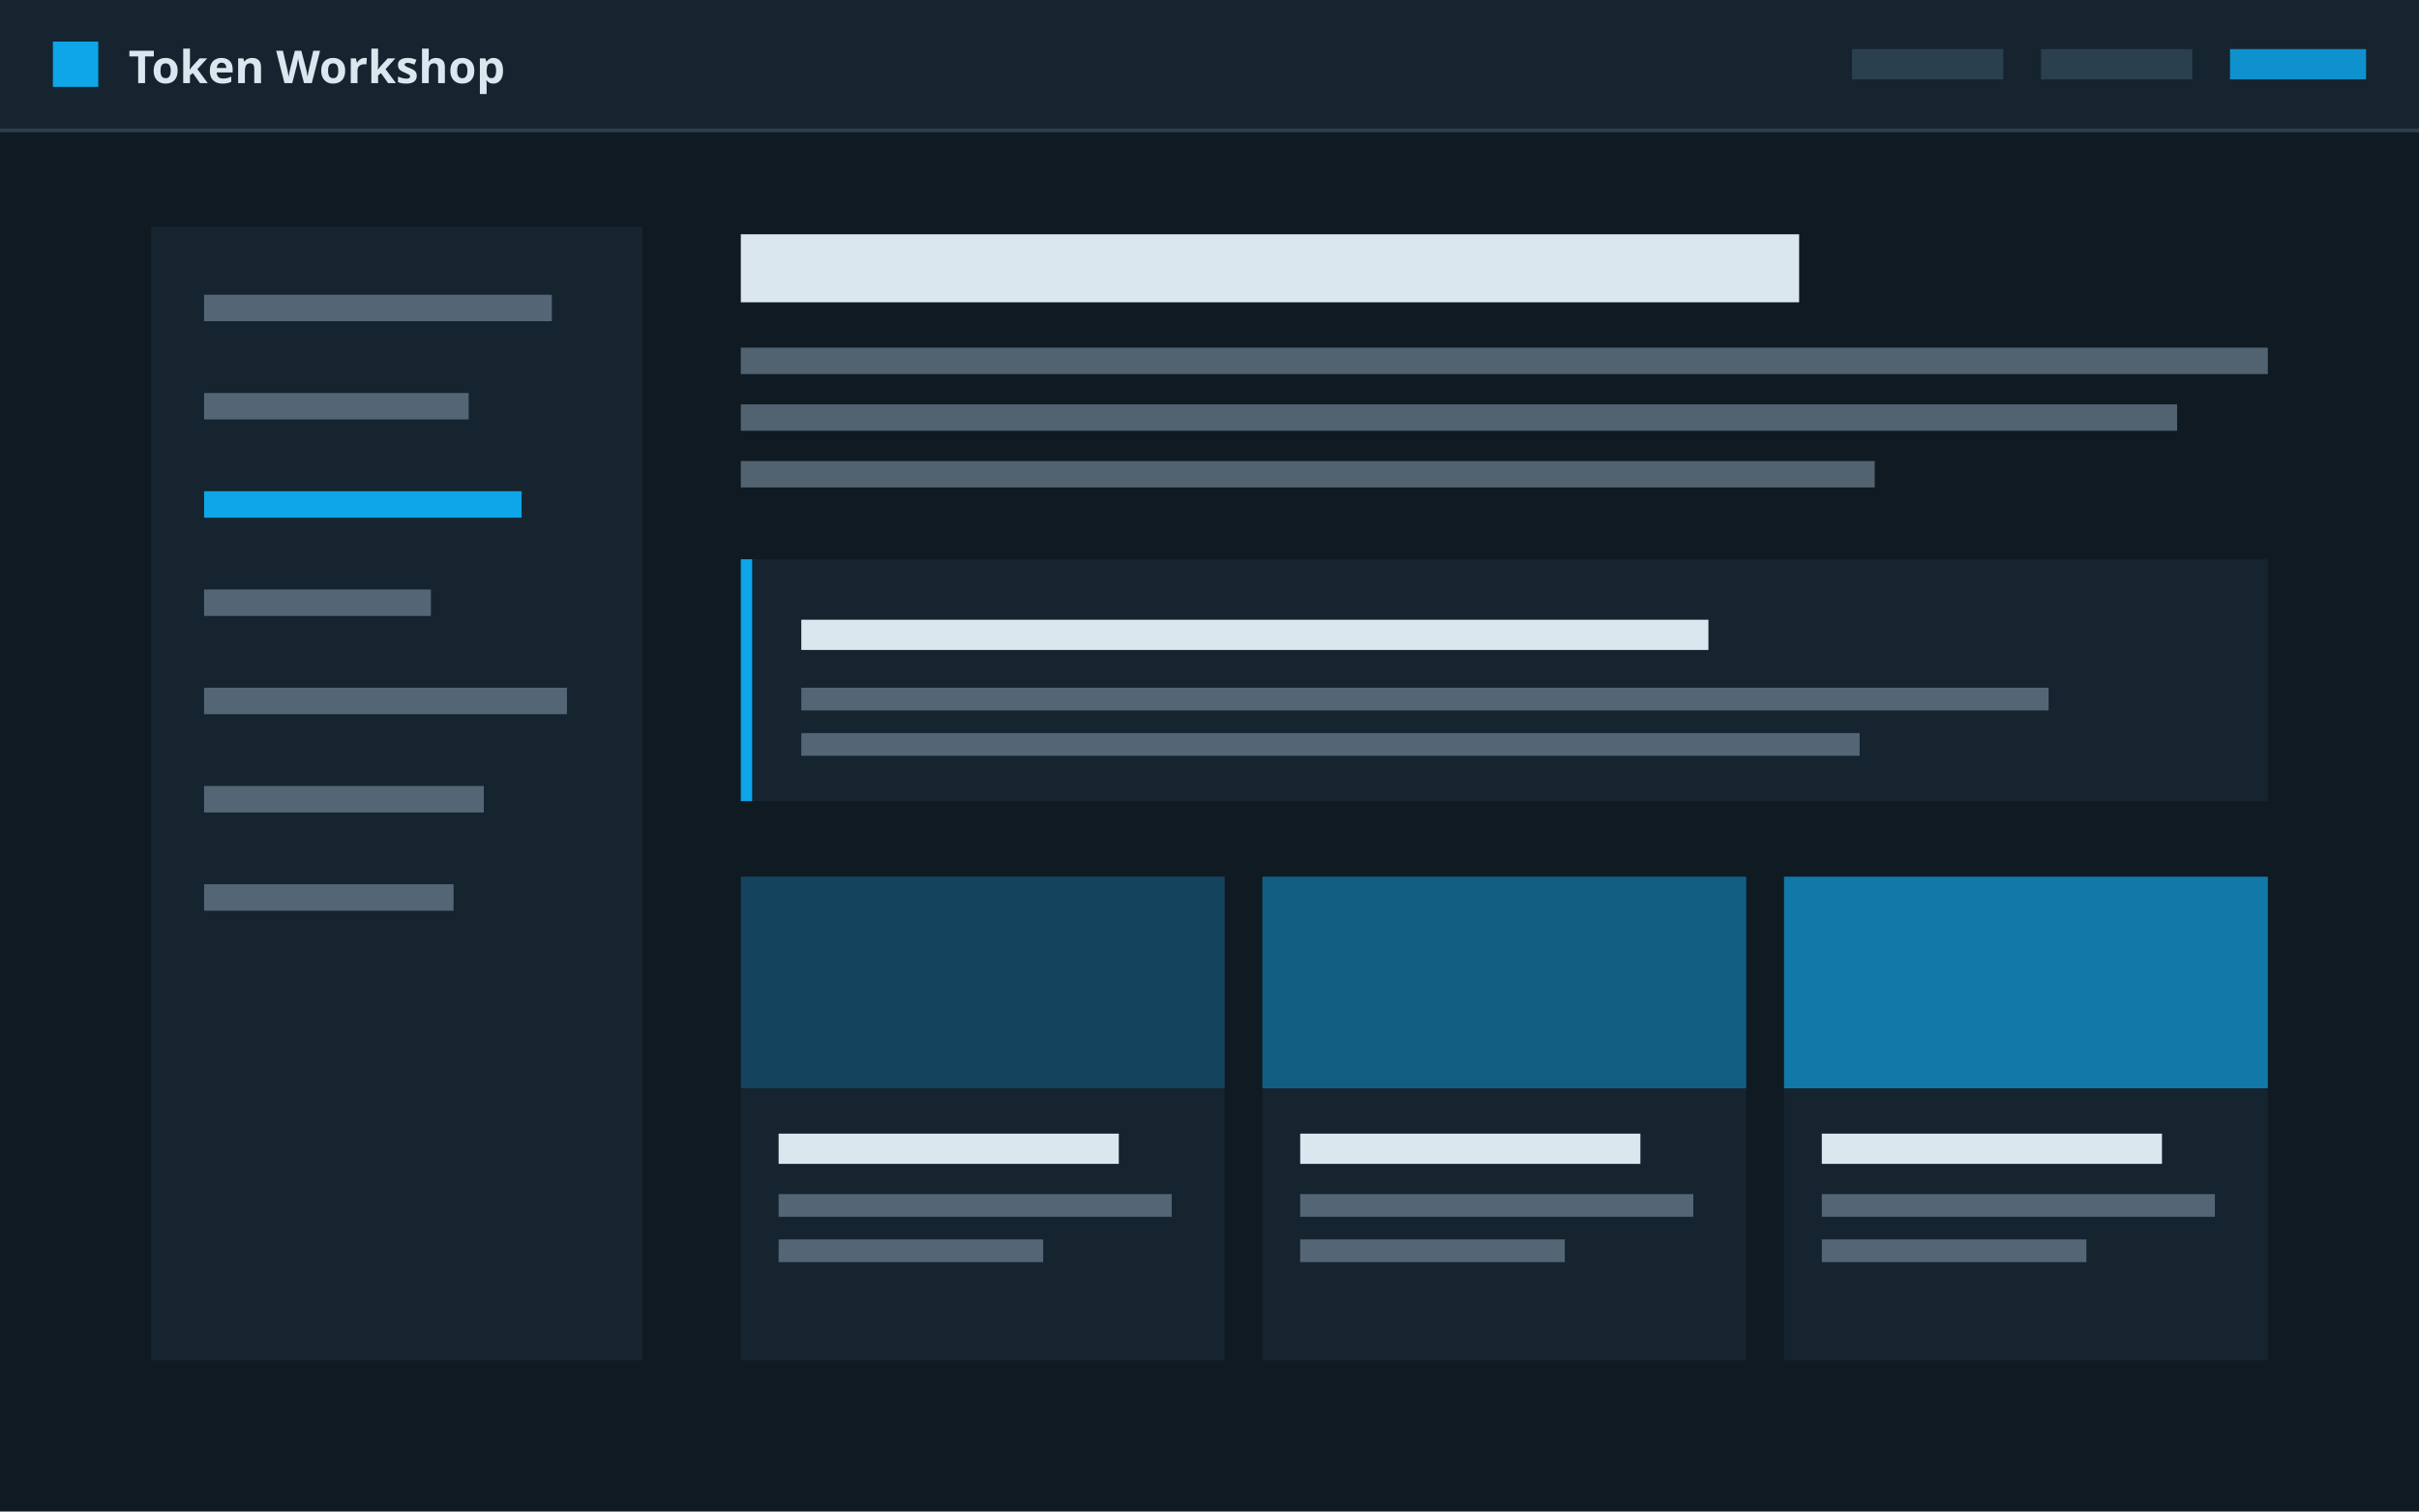
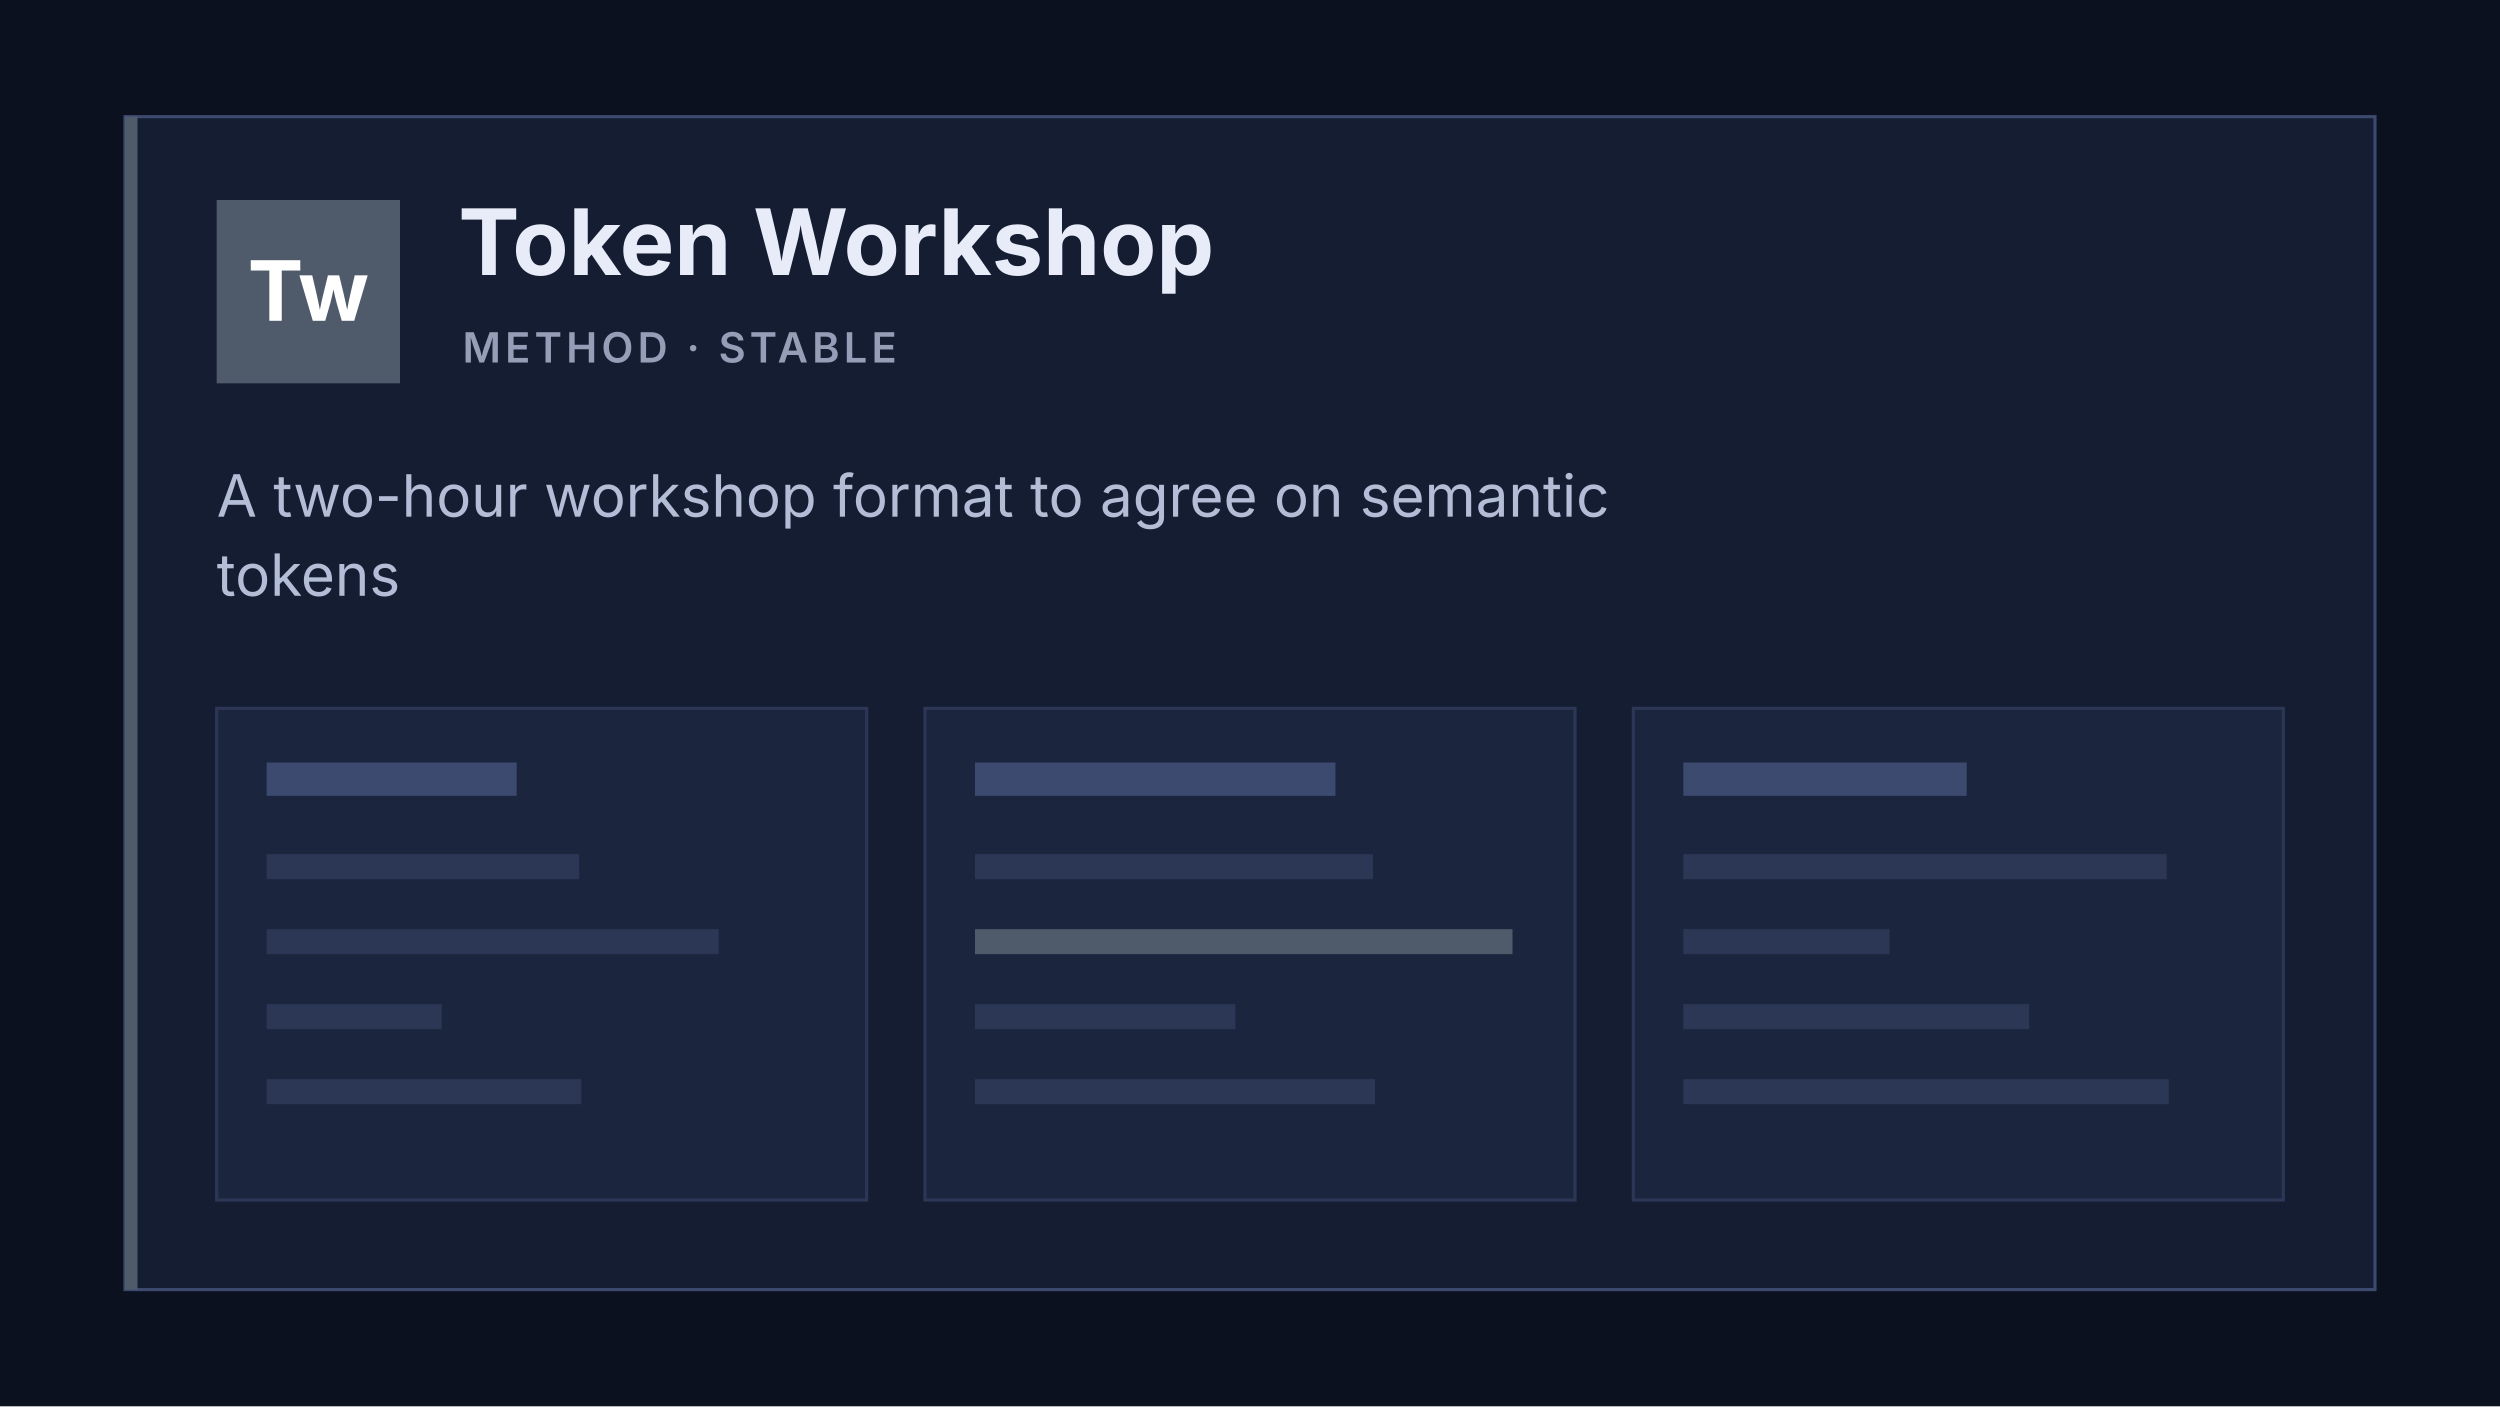
- <svg xmlns="http://www.w3.org/2000/svg" viewBox="0 0 640 400" width="640" height="400" role="img" aria-label="Placeholder preview: Token Workshop">
-   <rect x="0" y="0" width="640" height="400" fill="#0f1a22" />
-   <rect x="0" y="0" width="640" height="34" fill="#16242f" />
-   <rect x="0" y="34" width="640" height="1" fill="#2b404e" />
-   <rect x="14" y="11" width="12" height="12" fill="#0ea5e9" />
-   <text x="34" y="22" font-family="system-ui,sans-serif" font-size="12" font-weight="600" fill="#dbe7ee">Token Workshop</text>
-   <rect x="490" y="13" width="40" height="8" fill="#2b404e" />
-   <rect x="540" y="13" width="40" height="8" fill="#2b404e" />
-   <rect x="590" y="13" width="36" height="8" fill="#0ea5e9" opacity="0.85" />
-   <rect x="40" y="60" width="130" height="300" fill="#16242f" />
-   <rect x="54" y="78" width="92" height="7" fill="#7d92a4" opacity="0.6" />
-   <rect x="54" y="104" width="70" height="7" fill="#7d92a4" opacity="0.6" />
-   <rect x="54" y="130" width="84" height="7" fill="#0ea5e9" />
-   <rect x="54" y="156" width="60" height="7" fill="#7d92a4" opacity="0.6" />
-   <rect x="54" y="182" width="96" height="7" fill="#7d92a4" opacity="0.6" />
-   <rect x="54" y="208" width="74" height="7" fill="#7d92a4" opacity="0.6" />
-   <rect x="54" y="234" width="66" height="7" fill="#7d92a4" opacity="0.6" />
-   <rect x="196" y="62" width="280" height="18" fill="#dbe7ee" />
-   <rect x="196" y="92" width="404" height="7" fill="#7d92a4" opacity="0.6" />
-   <rect x="196" y="107" width="380" height="7" fill="#7d92a4" opacity="0.6" />
-   <rect x="196" y="122" width="300" height="7" fill="#7d92a4" opacity="0.6" />
-   <rect x="196" y="148" width="404" height="64" fill="#16242f" />
-   <rect x="196" y="148" width="3" height="64" fill="#0ea5e9" />
-   <rect x="212" y="164" width="240" height="8" fill="#dbe7ee" />
-   <rect x="212" y="182" width="330" height="6" fill="#7d92a4" opacity="0.6" />
-   <rect x="212" y="194" width="280" height="6" fill="#7d92a4" opacity="0.6" />
-   <rect x="196" y="232" width="128" height="128" fill="#16242f" />
-   <rect x="196" y="232" width="128" height="56" fill="#0ea5e9" opacity="0.25" />
-   <rect x="206" y="300" width="90" height="8" fill="#dbe7ee" />
-   <rect x="206" y="316" width="104" height="6" fill="#7d92a4" opacity="0.6" />
-   <rect x="206" y="328" width="70" height="6" fill="#7d92a4" opacity="0.6" />
-   <rect x="334" y="232" width="128" height="128" fill="#16242f" />
-   <rect x="334" y="232" width="128" height="56" fill="#0ea5e9" opacity="0.45" />
-   <rect x="344" y="300" width="90" height="8" fill="#dbe7ee" />
-   <rect x="344" y="316" width="104" height="6" fill="#7d92a4" opacity="0.6" />
-   <rect x="344" y="328" width="70" height="6" fill="#7d92a4" opacity="0.6" />
-   <rect x="472" y="232" width="128" height="128" fill="#16242f" />
-   <rect x="472" y="232" width="128" height="56" fill="#0ea5e9" opacity="0.65" />
-   <rect x="482" y="300" width="90" height="8" fill="#dbe7ee" />
-   <rect x="482" y="316" width="104" height="6" fill="#7d92a4" opacity="0.6" />
-   <rect x="482" y="328" width="70" height="6" fill="#7d92a4" opacity="0.6" />
+ <svg xmlns="http://www.w3.org/2000/svg" width="1200" height="675" viewBox="0 0 1200 675" role="img" aria-label="Token Workshop: A two-hour workshop format to agree on semantic tokens" font-family="Atkinson Hyperlegible Next, Inter, -apple-system, Segoe UI, system-ui, sans-serif">
+   <rect width="1200" height="675" fill="#0c1120" />
+   <rect x="60" y="56" width="1080" height="563" fill="#151d33" stroke="#3d4a70" stroke-width="1.5" />
+   <rect x="60" y="56" width="6" height="563" fill="#4f5b6b" />
+   <rect x="104" y="96" width="88" height="88" fill="#4f5b6b" />
+   <text x="148" y="154" text-anchor="middle" font-size="40" font-weight="700" fill="#ffffff">Tw</text>
+   <text x="220" y="132" font-size="44" font-weight="700" fill="#e8ecf8">Token Workshop</text>
+   <text x="222" y="174" font-size="20" font-weight="600" letter-spacing="2" fill="#959eb6">METHOD · STABLE</text>
+   <text x="104" y="248" font-size="28" fill="#b4bdd6">A two-hour workshop format to agree on semantic</text>
+   <text x="104" y="286" font-size="28" fill="#b4bdd6">tokens</text>
+   <rect x="104" y="340" width="312" height="236" fill="#1b253e" stroke="#2c3756" stroke-width="1.5" />
+   <rect x="128" y="366" width="120" height="16" fill="#3d4a70" />
+   <rect x="128" y="410" width="150" height="12" fill="#2c3756" />
+   <rect x="128" y="446" width="217" height="12" fill="#2c3756" />
+   <rect x="128" y="482" width="84" height="12" fill="#2c3756" />
+   <rect x="128" y="518" width="151" height="12" fill="#2c3756" />
+   <rect x="444" y="340" width="312" height="236" fill="#1b253e" stroke="#2c3756" stroke-width="1.5" />
+   <rect x="468" y="366" width="173" height="16" fill="#3d4a70" />
+   <rect x="468" y="410" width="191" height="12" fill="#2c3756" />
+   <rect x="468" y="446" width="258" height="12" fill="#4f5b6b" />
+   <rect x="468" y="482" width="125" height="12" fill="#2c3756" />
+   <rect x="468" y="518" width="192" height="12" fill="#2c3756" />
+   <rect x="784" y="340" width="312" height="236" fill="#1b253e" stroke="#2c3756" stroke-width="1.5" />
+   <rect x="808" y="366" width="136" height="16" fill="#3d4a70" />
+   <rect x="808" y="410" width="232" height="12" fill="#2c3756" />
+   <rect x="808" y="446" width="99" height="12" fill="#2c3756" />
+   <rect x="808" y="482" width="166" height="12" fill="#2c3756" />
+   <rect x="808" y="518" width="233" height="12" fill="#2c3756" />
</svg>
